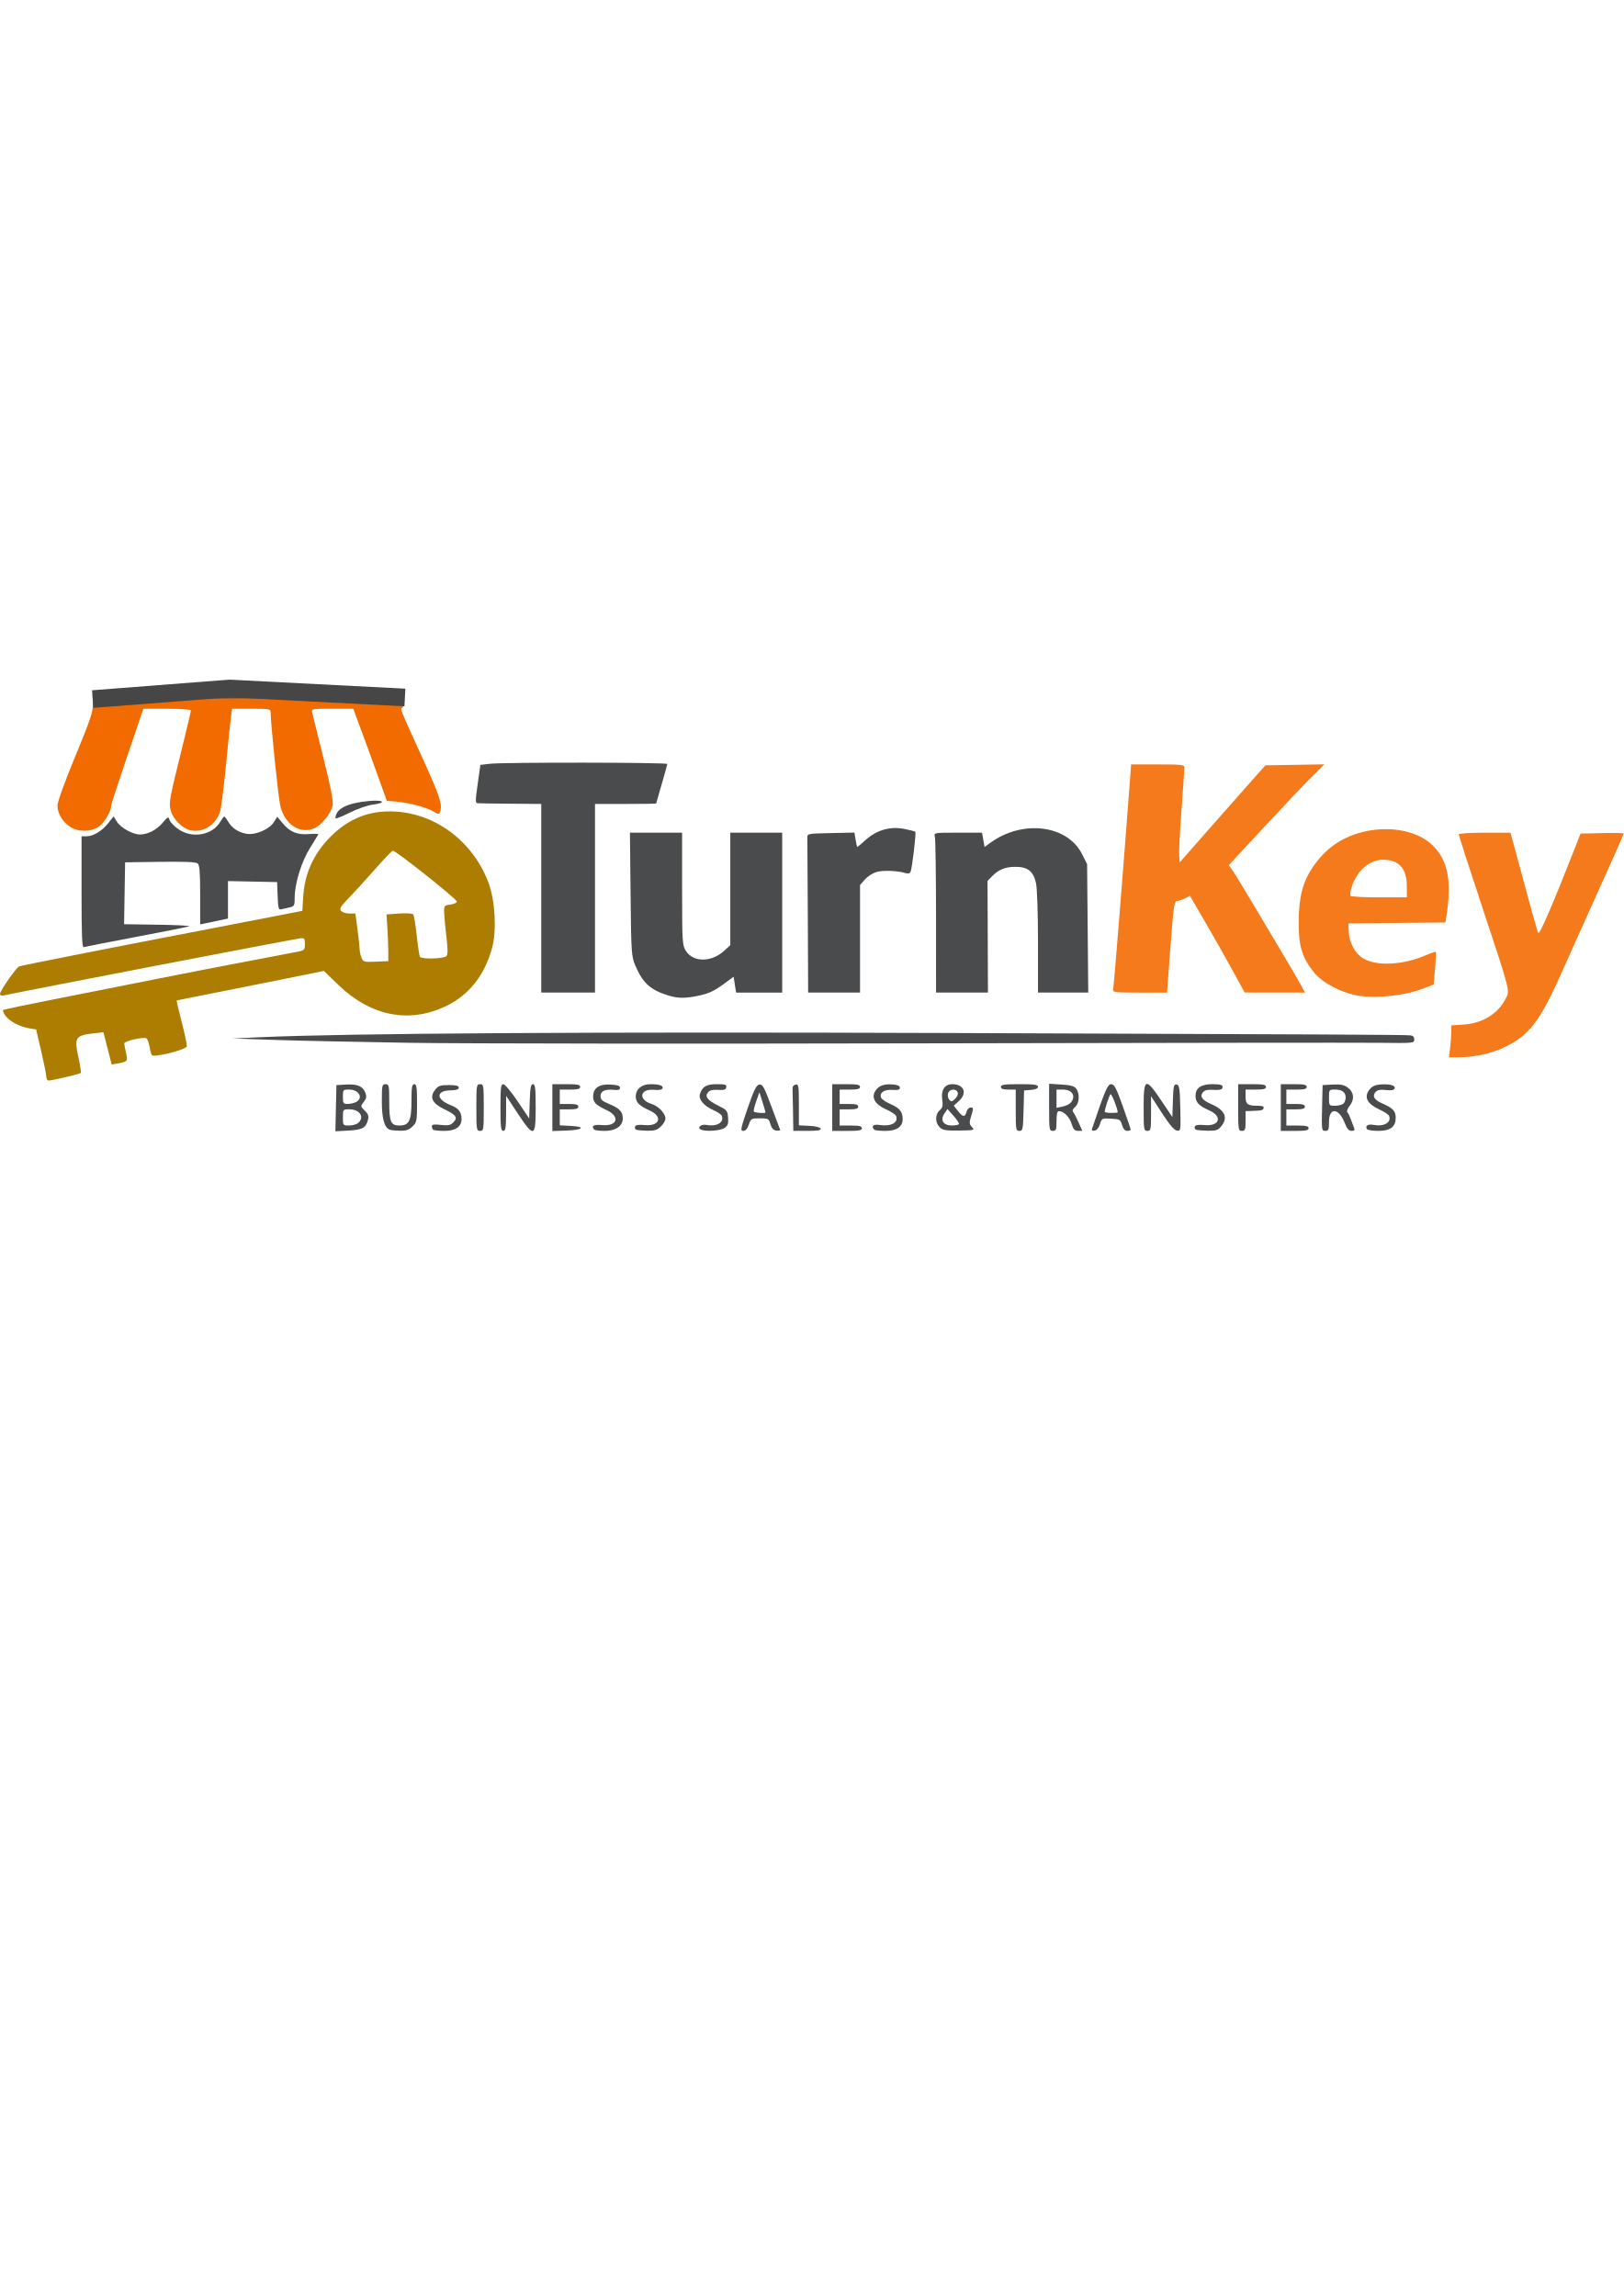
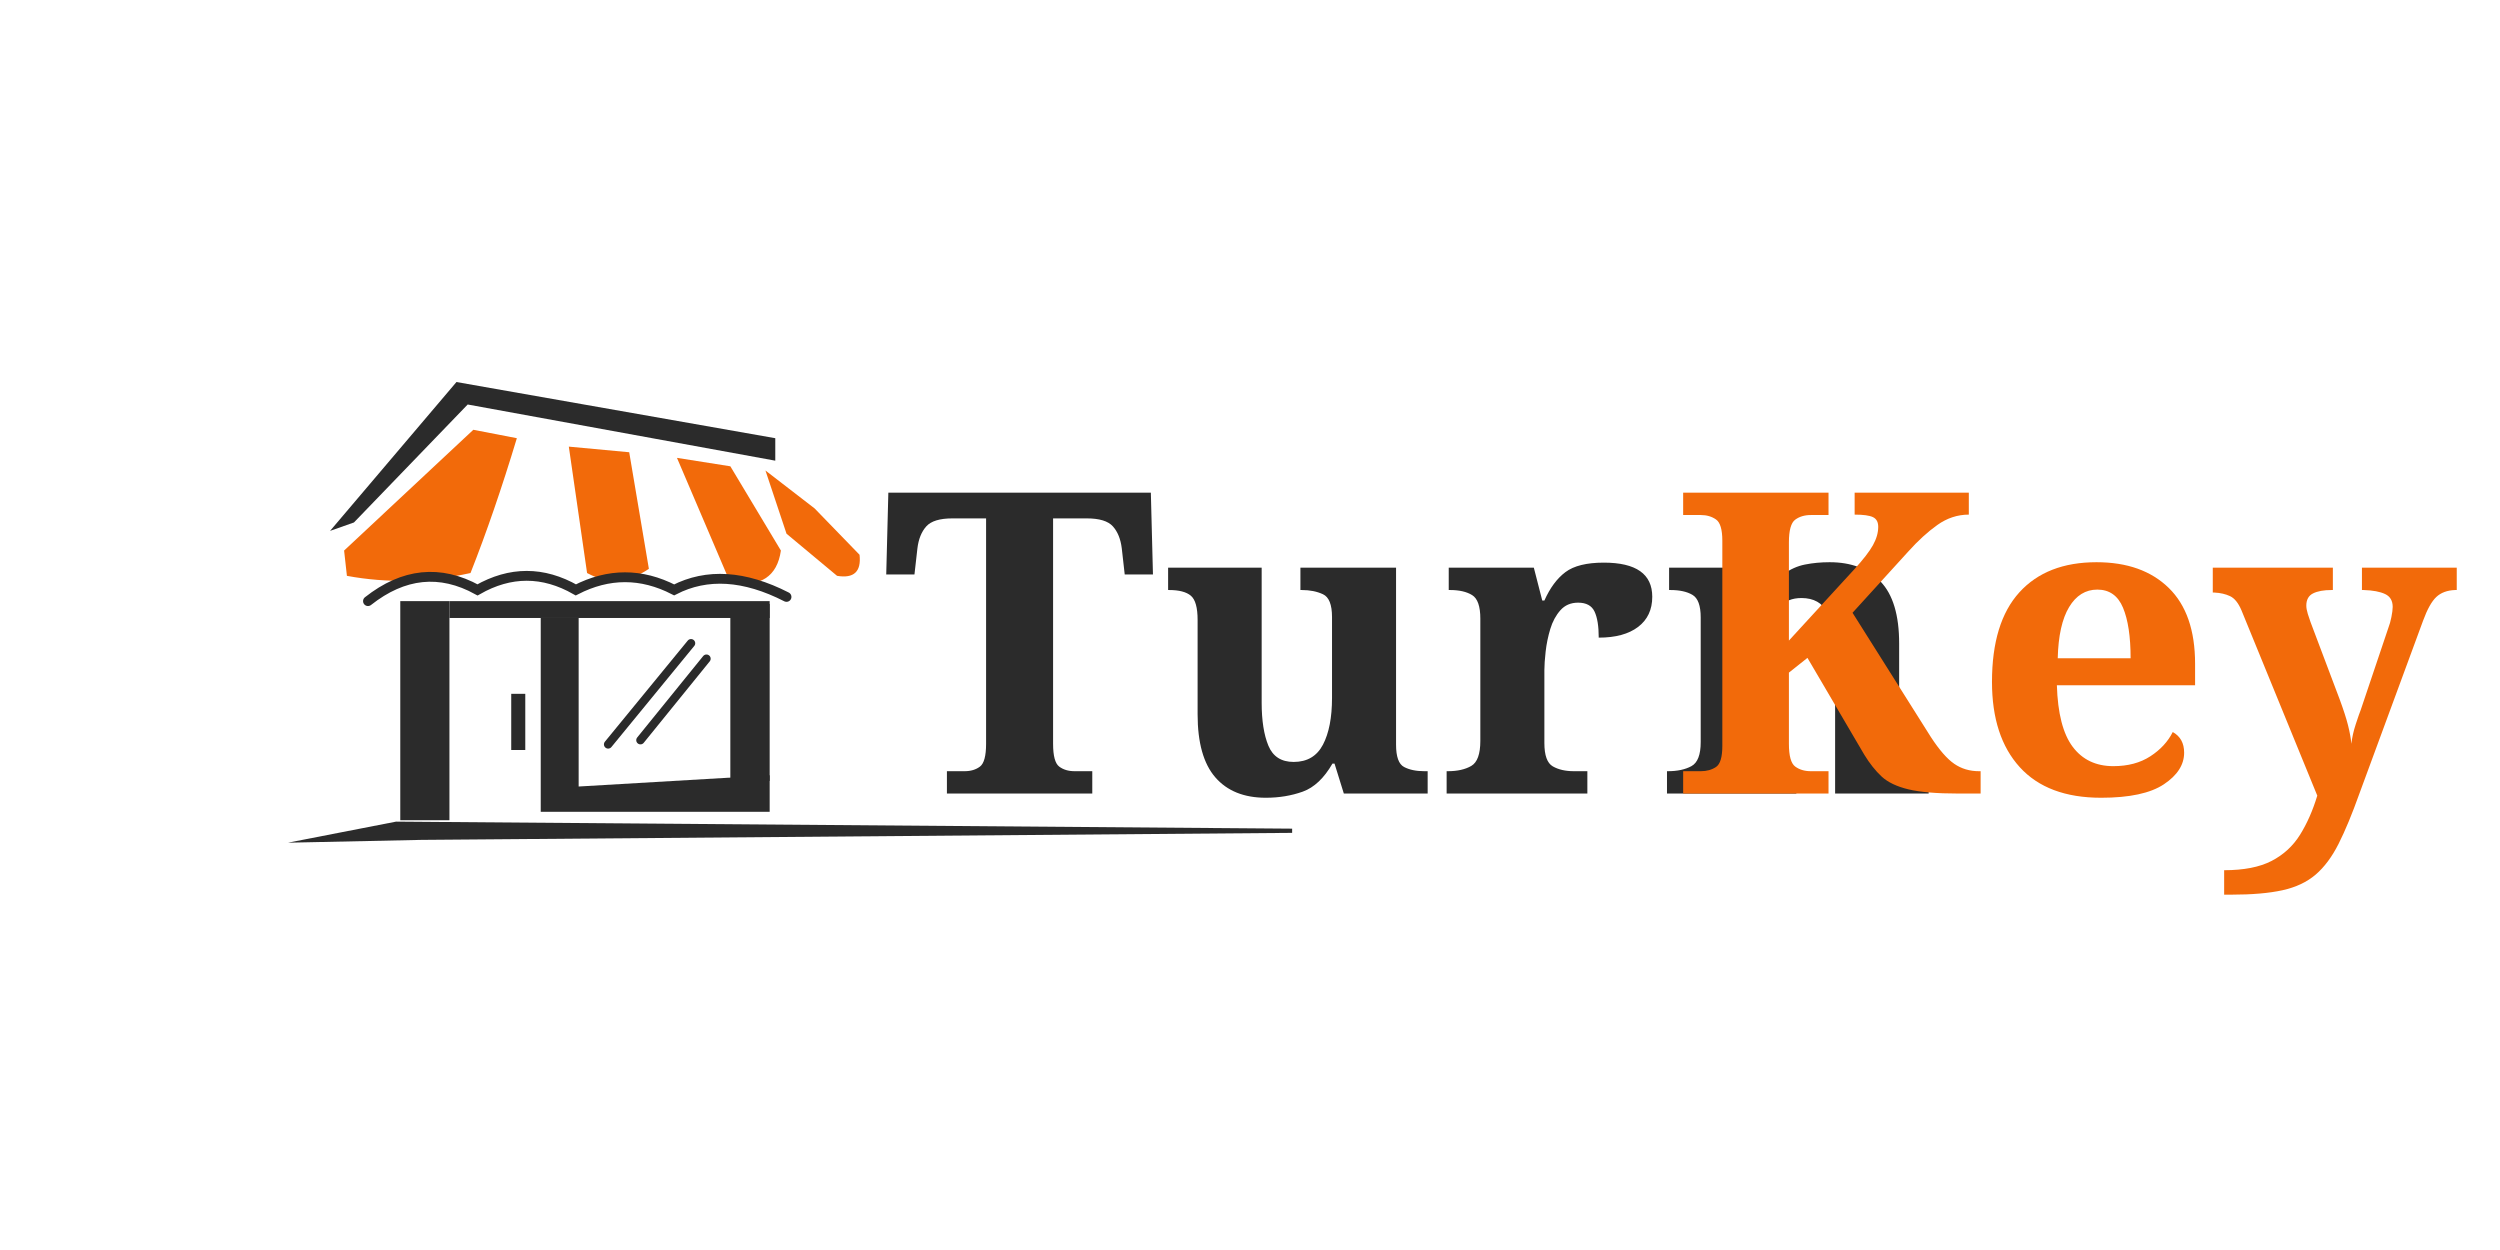
- <svg xmlns="http://www.w3.org/2000/svg" width="210mm" height="297mm" viewBox="0 0 210 297" version="1.1" id="svg1" xml:space="preserve">
-   <defs id="defs1">
-     <linearGradient id="swatch379">
-       <stop style="stop-color:#000000;stop-opacity:1;" offset="0" id="stop379" />
-     </linearGradient>
-     <linearGradient id="swatch368">
-       <stop style="stop-color:#000000;stop-opacity:1;" offset="0" id="stop368" />
-     </linearGradient>
-     <clipPath clipPathUnits="userSpaceOnUse" id="clipPath1">
-       <rect style="fill:none;stroke:#000000;stroke-width:1.6" id="rect2" width="258.149" height="93.797" x="-48.149" y="20.01" />
-     </clipPath>
+ <svg xmlns="http://www.w3.org/2000/svg" viewBox="0 0 1780 890" width="1780" height="890" role="img" aria-label="TurnKey">
+   <defs>
+     <style>
+ .dark { fill: #2b2b2b; }
+ .orange { fill: #f26a0a; }
+ .word { font-family: 'Playfair Display', 'DM Serif Display', 'Didot', 'Bodoni MT', Georgia, serif; font-weight: 900; font-size: 300px; }
+ </style>
  </defs>
-   <g id="layer1">
-     <path style="fill:#4a4b4c;stroke-width:1.179" d="m 43.391,105.843 c 0,-1.212 1.491,-1.975 4.367,-2.234 1.918,-0.173 2.283,0.241 0.423,0.48 -0.662,0.085 -2.01,0.56 -2.997,1.054 -0.987,0.495 -1.794,0.81 -1.794,0.7 z" id="path48" />
-     <path style="fill:#f16b00;fill-opacity:1;stroke-width:1.179" d="m 9.167,107.016 c -1.01,-0.597 -1.734,-1.762 -1.735,-2.793 -5.399e-4,-0.492 0.914,-3.03 2.304,-6.39 1.968,-4.76 2.3,-5.752 2.271,-6.794 l -0.034,-1.22 h 20.143 20.143 v 0.8 c 0,0.44 -0.103,0.861 -0.229,0.937 -0.288,0.173 -0.392,-0.086 2.549,6.364 2.327,5.102 2.686,6.2 2.328,7.105 -0.131,0.331 -0.227,0.322 -0.899,-0.078 -0.89,-0.53 -3.157,-1.125 -4.804,-1.26 l -1.175,-0.097 -1.366,-3.806 c -0.752,-2.093 -1.608,-4.434 -1.903,-5.2 -0.295,-0.767 -0.653,-1.734 -0.795,-2.15 l -0.258,-0.755 h -2.721 c -2.697,0 -2.72,0.005 -2.603,0.523 0.065,0.288 0.72,2.928 1.456,5.868 0.879,3.515 1.29,5.594 1.199,6.073 -0.204,1.074 -1.467,2.626 -2.468,3.031 -1.83,0.741 -3.778,-0.59 -4.325,-2.956 -0.252,-1.092 -1.246,-10.714 -1.246,-12.063 0,-0.447 -0.143,-0.474 -2.49,-0.474 h -2.49 l -0.141,0.988 c -0.077,0.543 -0.362,3.288 -0.632,6.1 -0.27,2.812 -0.613,5.564 -0.762,6.117 -0.48,1.784 -2.238,2.91 -3.908,2.503 -1.021,-0.248 -2.202,-1.445 -2.487,-2.519 -0.28,-1.056 -0.249,-1.222 1.778,-9.429 0.452,-1.83 0.822,-3.425 0.822,-3.544 0,-0.121 -1.343,-0.216 -3.073,-0.216 h -3.073 l -2.081,6.116 c -1.145,3.364 -2.084,6.265 -2.087,6.449 -0.012,0.778 -0.975,2.328 -1.719,2.767 -1.014,0.599 -2.485,0.602 -3.492,0.007 z" id="path47" />
-     <path style="fill:#4a4b4c;stroke-width:1.179" d="m 10.548,115.406 v -7.229 l 0.659,-8.6e-4 c 0.875,-10e-4 2.01,-0.696 2.823,-1.729 l 0.661,-0.84 0.436,0.695 c 0.492,0.785 2.044,1.643 2.97,1.643 1.011,0 2.148,-0.584 2.932,-1.506 0.698,-0.821 0.746,-0.84 0.901,-0.365 0.09,0.276 0.603,0.81 1.139,1.186 1.768,1.241 4.398,0.782 5.411,-0.946 0.223,-0.38 0.459,-0.691 0.525,-0.691 0.066,0 0.298,0.304 0.516,0.676 0.497,0.846 1.347,1.396 2.421,1.565 1.121,0.176 2.907,-0.601 3.481,-1.516 l 0.438,-0.698 0.656,0.797 c 0.964,1.171 1.91,1.568 3.441,1.445 0.707,-0.057 1.256,-0.042 1.219,0.032 -0.037,0.075 -0.524,0.871 -1.082,1.77 -1.115,1.794 -1.981,4.6 -1.981,6.415 0,1.033 -0.052,1.131 -0.659,1.263 -0.363,0.078 -0.843,0.19 -1.068,0.249 -0.356,0.093 -0.418,-0.128 -0.479,-1.706 l -0.07,-1.813 -3.176,-0.065 -3.176,-0.065 v 2.424 2.424 l -1.259,0.269 c -0.692,0.148 -1.501,0.317 -1.798,0.376 l -0.539,0.107 v -3.81 c 0,-2.956 -0.074,-3.87 -0.331,-4.076 -0.229,-0.184 -1.721,-0.247 -4.854,-0.203 l -4.524,0.063 -0.066,4.003 -0.066,4.003 4.381,0.064 c 2.409,0.035 4.219,0.128 4.021,0.208 -0.198,0.08 -3.271,0.693 -6.829,1.365 -3.558,0.671 -6.606,1.271 -6.772,1.333 -0.24,0.089 -0.303,-1.392 -0.303,-7.116 z" id="path46" />
-     <path style="fill:#f57a1c;fill-opacity:1;stroke-width:1.179" d="m 143.977,127.987 c 0.077,-0.326 1.467,-17.696 2.166,-27.072 l 0.152,-2.033 h 3.445 c 3.121,0 3.445,0.038 3.445,0.407 1.6e-4,0.224 -0.168,2.677 -0.375,5.453 -0.206,2.775 -0.341,5.442 -0.3,5.926 l 0.075,0.88 3.356,-3.821 c 1.846,-2.102 4.336,-4.925 5.534,-6.274 l 2.177,-2.453 3.816,-0.064 3.816,-0.064 -1.703,1.691 c -0.937,0.93 -3.718,3.865 -6.182,6.523 l -4.479,4.832 0.457,0.629 c 0.251,0.346 1.481,2.354 2.733,4.463 1.251,2.109 3.056,5.141 4.01,6.739 0.954,1.598 1.942,3.297 2.195,3.776 l 0.461,0.871 -3.9,-0.005 -3.9,-0.005 -1.62,-2.957 c -0.891,-1.627 -2.483,-4.441 -3.538,-6.254 l -1.917,-3.297 -0.657,0.332 c -0.362,0.183 -0.829,0.333 -1.039,0.334 -0.328,0.001 -0.445,0.841 -0.824,5.927 l -0.442,5.926 h -3.529 c -3.238,0 -3.521,-0.034 -3.433,-0.407 z" id="path45" />
-     <path style="fill:#4a4b4c;stroke-width:1.179" d="m 121.059,118.576 c -10e-4,-5.4 -0.068,-10.053 -0.148,-10.341 -0.144,-0.523 -0.143,-0.523 2.979,-0.523 h 3.123 l 0.161,0.926 0.162,0.926 0.759,-0.551 c 4.16,-3.022 9.933,-2.313 11.841,1.454 l 0.664,1.311 0.074,8.308 0.074,8.308 h -3.25 -3.25 v -6.495 c 0,-3.777 -0.108,-6.985 -0.259,-7.666 -0.339,-1.532 -1.064,-2.105 -2.662,-2.105 -1.31,0 -2.19,0.36 -3.04,1.242 l -0.568,0.589 0.029,7.218 0.029,7.218 h -3.357 -3.357 z" id="path44" />
-     <path style="fill:#4a4b4c;stroke-width:1.179" d="m 104.478,118.634 c -0.024,-5.368 -0.051,-9.995 -0.06,-10.283 -0.017,-0.512 0.044,-0.524 3.035,-0.588 l 3.053,-0.065 0.154,0.936 c 0.085,0.515 0.181,0.936 0.213,0.936 0.032,0 0.531,-0.421 1.108,-0.936 1.432,-1.278 3.145,-1.766 4.957,-1.413 0.729,0.142 1.379,0.309 1.443,0.372 0.133,0.129 -0.396,4.626 -0.606,5.156 -0.091,0.23 -0.304,0.293 -0.643,0.19 -1.068,-0.326 -3.006,-0.39 -3.828,-0.127 -0.472,0.151 -1.131,0.589 -1.465,0.974 l -0.607,0.699 v 6.954 6.954 h -3.356 -3.356 z" id="path43" />
-     <path style="fill:#4a4b4c;stroke-width:1.179" d="m 70,116.194 v -12.2 l -3.955,-0.029 c -2.176,-0.016 -4.09,-0.045 -4.255,-0.064 -0.339,-0.04 -0.336,-0.18 0.057,-2.956 l 0.283,-2.003 1.238,-0.144 c 1.778,-0.207 22.933,-0.183 22.933,0.026 0,0.096 -0.324,1.272 -0.719,2.614 -0.396,1.341 -0.719,2.465 -0.719,2.498 0,0.032 -1.78,0.059 -3.955,0.059 h -3.955 v 12.2 12.2 H 73.476 70 Z" id="path42" />
-     <path id="path388" style="fill:#f57a1c;fill-opacity:1;stroke-width:1.179" d="m 178.574,107.272 c -1.575,0.085 -3.188,0.476 -4.646,1.187 -1.589,0.776 -2.98,2.013 -4.094,3.642 -1.371,2.005 -1.871,3.968 -1.872,7.347 -0.001,2.989 0.472,4.485 2.018,6.382 1.131,1.387 3.735,2.709 5.896,2.994 2.504,0.33 5.862,-0.058 8.164,-0.942 l 1.388,-0.534 0.178,-2.073 c 0.098,-1.14 0.142,-2.108 0.097,-2.151 -0.053,-0.039 -0.669,0.171 -1.376,0.472 -2.945,1.252 -6.299,1.408 -8.026,0.373 -1.044,-0.625 -1.817,-2.058 -1.864,-3.453 l -0.036,-1.067 6.273,-0.062 6.272,-0.062 0.133,-0.868 c 0.7,-4.572 0.178,-7.193 -1.819,-9.129 -1.536,-1.489 -4.06,-2.197 -6.685,-2.055 z m 0.381,3.938 c 1.982,0.01 2.994,1.162 2.996,3.416 l 8.8e-4,1.452 h -3.582 c -1.97,0 -3.637,-0.089 -3.706,-0.197 -0.069,-0.108 -0.021,-0.552 0.107,-0.988 0.657,-2.243 2.304,-3.693 4.184,-3.684 z" />
-     <path style="fill:#4a4b4c;stroke-width:1.179" d="m 86.421,128.766 c -2.304,-0.706 -3.317,-1.633 -4.268,-3.902 -0.488,-1.165 -0.521,-1.68 -0.598,-9.193 l -0.082,-7.959 h 3.373 3.373 l 8.98e-4,7.262 c 8.37e-4,6.788 0.031,7.31 0.468,8.004 0.961,1.528 3.319,1.527 4.985,-10e-4 l 0.779,-0.715 v -7.274 -7.274 h 3.356 3.356 v 10.341 10.341 h -2.982 -2.982 l -0.159,-1.026 -0.159,-1.026 -1.086,0.804 c -1.446,1.07 -2.099,1.375 -3.611,1.685 -1.591,0.326 -2.542,0.31 -3.764,-0.064 z" id="path39" />
-     <path style="fill:#4a4b4c;stroke-width:1.179" d="m 53.099,134.895 c -6.724,-0.106 -14.653,-0.276 -17.62,-0.377 l -5.394,-0.184 3.356,-0.156 c 11.291,-0.524 42.999,-0.719 89.538,-0.552 49.42,0.178 58.406,0.223 59.392,0.301 0.375,0.029 0.539,0.192 0.539,0.532 0,0.483 -0.065,0.489 -4.495,0.434 -2.472,-0.031 -28.929,6e-5 -58.793,0.069 -29.864,0.069 -59.8,0.038 -66.524,-0.068 z" id="path38" />
-     <path style="fill:#f57a1c;fill-opacity:1;stroke-width:1.179" d="m 187.551,135.54 c 0.083,-0.671 0.152,-1.598 0.153,-2.06 l 0.001,-0.84 1.62,-0.112 c 2.402,-0.167 4.362,-1.361 5.367,-3.269 0.613,-1.165 0.746,-0.637 -3.044,-12.09 -1.641,-4.961 -2.984,-9.117 -2.984,-9.237 0,-0.125 1.426,-0.218 3.347,-0.218 h 3.347 l 0.235,0.871 c 2.533,9.399 3.211,11.842 3.36,12.099 0.16,0.277 1.873,-3.692 4.645,-10.763 l 0.82,-2.091 2.791,-0.066 c 1.535,-0.036 2.791,-0.011 2.791,0.054 0,0.122 -1.634,3.796 -4.914,11.049 -1.012,2.237 -2.49,5.531 -3.285,7.32 -1.792,4.032 -2.935,5.954 -4.392,7.382 -1.969,1.931 -5.404,3.191 -8.702,3.191 h -1.308 z" id="path37" />
-     <path id="path36" style="fill:#ad7d02;fill-opacity:1;stroke-width:1.179" d="m 50.03,104.961 c -2.79,0.085 -5.2,1.166 -7.268,3.257 -2.232,2.256 -3.369,4.774 -3.556,7.87 l -0.105,1.733 -3.308,0.649 c -1.82,0.357 -6.816,1.322 -11.101,2.145 -10.775,2.07 -21.866,4.264 -22.215,4.394 C 2.105,125.146 0,128.175 0,128.571 c 0,0.188 0.199,0.255 0.539,0.182 3.293,-0.703 37.366,-7.264 38.297,-7.375 0.538,-0.064 0.599,0.011 0.599,0.733 0,0.731 -0.077,0.82 -0.839,0.98 -0.461,0.096 -3.374,0.653 -6.472,1.236 -3.098,0.583 -8.223,1.578 -11.387,2.211 -3.164,0.633 -8.986,1.788 -12.937,2.567 -3.951,0.779 -7.27,1.468 -7.376,1.531 -0.106,0.063 0.024,0.408 0.287,0.767 0.538,0.732 1.866,1.424 3.125,1.627 l 0.839,0.136 0.649,2.784 c 0.357,1.531 0.654,3.02 0.66,3.308 0.006,0.287 0.145,0.521 0.31,0.52 0.434,-0.002 4.013,-0.847 4.149,-0.979 0.063,-0.061 -0.049,-0.867 -0.249,-1.789 -0.627,-2.888 -0.517,-3.065 2.069,-3.362 l 1.114,-0.128 0.533,2.09 0.532,2.089 0.871,-0.149 c 1.173,-0.202 1.242,-0.297 0.985,-1.372 -0.122,-0.511 -0.225,-1.053 -0.228,-1.203 -0.006,-0.309 2.492,-0.882 2.867,-0.658 0.133,0.08 0.309,0.543 0.389,1.029 0.08,0.486 0.218,0.997 0.306,1.135 0.231,0.362 4.442,-0.689 4.528,-1.131 0.036,-0.184 -0.256,-1.585 -0.65,-3.112 -0.393,-1.528 -0.692,-2.795 -0.664,-2.815 0.028,-0.021 1.777,-0.374 3.886,-0.786 2.11,-0.412 6.383,-1.265 9.495,-1.896 l 5.659,-1.147 1.893,1.828 c 4.173,4.03 9.145,5.004 13.902,2.726 2.981,-1.428 5.015,-4.003 5.973,-7.563 0.588,-2.185 0.387,-6.032 -0.433,-8.285 -1.92,-5.278 -6.635,-8.948 -11.968,-9.314 -0.414,-0.028 -0.821,-0.037 -1.22,-0.025 z m 0.769,5.075 c 0.411,0 8.294,6.264 8.294,6.591 0,0.145 -0.378,0.316 -0.839,0.381 -0.805,0.112 -0.838,0.154 -0.811,1.046 0.015,0.511 0.147,1.916 0.293,3.122 0.191,1.585 0.191,2.277 0.002,2.498 -0.303,0.353 -3.211,0.431 -3.428,0.091 -0.075,-0.118 -0.26,-1.346 -0.41,-2.73 -0.151,-1.384 -0.355,-2.621 -0.456,-2.749 -0.107,-0.136 -0.862,-0.184 -1.821,-0.116 l -1.639,0.116 0.111,1.626 c 0.061,0.895 0.115,2.254 0.121,3.021 l 0.009,1.395 -1.62,0.069 c -1.554,0.066 -1.629,0.044 -1.858,-0.538 -0.131,-0.334 -0.238,-0.828 -0.238,-1.098 0,-0.271 -0.122,-1.415 -0.271,-2.542 l -0.271,-2.049 h -0.778 c -0.428,0 -0.91,-0.155 -1.072,-0.343 -0.243,-0.284 -0.086,-0.556 0.902,-1.568 0.657,-0.674 2.188,-2.349 3.401,-3.723 1.213,-1.374 2.285,-2.498 2.382,-2.498 z" />
-     <path style="fill:#4a4b4c;stroke-width:1.179" d="m 176.798,146.054 c -0.27,-0.424 0.129,-0.684 0.84,-0.546 1.355,0.263 2.354,-0.313 2.018,-1.163 -0.069,-0.173 -0.652,-0.554 -1.296,-0.846 -1.527,-0.694 -1.982,-1.59 -1.273,-2.514 0.345,-0.45 0.734,-0.645 1.391,-0.699 1.238,-0.101 2.05,0.118 1.895,0.511 -0.089,0.224 -0.422,0.284 -1.14,0.205 -0.741,-0.081 -1.1,-0.011 -1.332,0.259 -0.456,0.532 -0.17,1.016 0.868,1.471 1.389,0.608 1.745,0.986 1.745,1.846 0,1.189 -0.687,1.707 -2.263,1.707 -0.717,0 -1.371,-0.104 -1.453,-0.232 z" id="path34" />
-     <path id="path33" style="fill:#4a4b4c;stroke-width:1.179" d="m 45.276,140.278 c -0.16,-0.002 -0.331,0.002 -0.514,0.013 l -1.251,0.071 -0.067,2.989 -0.068,2.989 1.685,-0.092 c 1.813,-0.099 2.267,-0.351 2.533,-1.402 0.122,-0.481 0.025,-0.756 -0.414,-1.182 -0.563,-0.546 -0.566,-0.565 -0.131,-1.129 0.35,-0.454 0.392,-0.7 0.202,-1.185 -0.291,-0.741 -0.856,-1.059 -1.974,-1.072 z m 127.79,0.002 c -0.194,-0.006 -0.418,-0.002 -0.682,0.012 l -1.327,0.068 -0.07,2.963 c -0.066,2.837 -0.048,2.963 0.414,2.963 0.42,0 0.483,-0.152 0.483,-1.169 0,-1.899 1.255,-1.829 2.02,0.112 0.305,0.773 0.547,1.057 0.902,1.057 0.367,0 0.444,-0.099 0.315,-0.407 -0.093,-0.224 -0.281,-0.72 -0.418,-1.104 -0.136,-0.383 -0.335,-0.792 -0.443,-0.907 -0.108,-0.115 0.014,-0.469 0.272,-0.786 0.673,-0.83 0.603,-1.772 -0.177,-2.367 -0.386,-0.294 -0.707,-0.415 -1.289,-0.435 z m -0.391,0.661 c 0.911,0 1.366,0.349 1.366,1.047 0,0.268 -0.13,0.613 -0.288,0.767 -0.158,0.153 -0.643,0.279 -1.078,0.279 -0.777,0 -0.791,-0.018 -0.791,-1.046 0,-1.028 0.013,-1.047 0.791,-1.047 z m -127.535,9e-4 c 1.288,0 1.902,1.1 0.902,1.618 -0.255,0.132 -0.74,0.24 -1.078,0.24 -0.558,0 -0.615,-0.086 -0.615,-0.929 0,-0.897 0.028,-0.93 0.791,-0.93 z m 0.031,2.556 c 1.332,0 1.995,0.955 1.199,1.726 -0.207,0.201 -0.747,0.365 -1.199,0.365 -0.814,0 -0.822,-0.01 -0.822,-1.046 0,-1.035 0.007,-1.046 0.822,-1.046 z" />
-     <path style="fill:#4a4b4c;stroke-width:1.179" d="M 165.651,143.266 V 140.245 h 1.678 c 1.332,0 1.678,0.072 1.678,0.349 0,0.268 -0.306,0.349 -1.319,0.349 h -1.318 v 0.93 0.93 h 1.199 c 0.906,0 1.199,0.085 1.199,0.349 0,0.263 -0.293,0.349 -1.199,0.349 h -1.199 v 1.046 1.046 h 1.438 c 1.119,0 1.438,0.077 1.438,0.349 0,0.279 -0.36,0.349 -1.798,0.349 h -1.798 z" id="path31" />
-     <path style="fill:#4a4b4c;stroke-width:1.179" d="M 160.137,143.266 V 140.245 h 1.798 c 1.438,0 1.798,0.07 1.798,0.349 0,0.268 -0.306,0.349 -1.319,0.349 h -1.319 v 0.905 c 0,1.005 0.244,1.187 1.598,1.187 0.565,0 0.807,0.095 0.74,0.29 -0.107,0.31 -0.197,0.333 -1.498,0.378 l -0.839,0.029 v 1.278 c 0,1.123 -0.058,1.278 -0.479,1.278 -0.455,0 -0.479,-0.155 -0.479,-3.021 z" id="path30" />
-     <path style="fill:#4a4b4c;stroke-width:1.179" d="m 154.697,146.137 c -0.157,-0.062 -0.233,-0.247 -0.168,-0.411 0.082,-0.207 0.467,-0.266 1.254,-0.193 1.951,0.182 2.381,-1.097 0.635,-1.885 -1.399,-0.631 -1.795,-1.054 -1.795,-1.916 0,-0.995 0.718,-1.488 2.171,-1.488 1.18,0 1.455,0.117 1.285,0.547 -0.065,0.164 -0.507,0.238 -1.136,0.19 -0.721,-0.056 -1.123,0.03 -1.342,0.286 -0.473,0.552 -0.141,1.042 1.048,1.552 1.762,0.756 2.215,1.741 1.312,2.854 -0.427,0.526 -0.671,0.61 -1.738,0.594 -0.683,-0.011 -1.37,-0.069 -1.527,-0.131 z" id="path29" />
-     <path style="fill:#4a4b4c;stroke-width:1.179" d="m 147.911,143.266 c 0,-3.857 0.234,-3.949 2.287,-0.894 l 1.429,2.127 0.069,-2.142 c 0.06,-1.876 0.12,-2.132 0.479,-2.066 0.358,0.067 0.419,0.459 0.478,3.053 0.066,2.924 0.058,2.976 -0.444,2.902 -0.348,-0.051 -0.962,-0.772 -1.925,-2.26 l -1.414,-2.184 v 2.242 c 0,2.088 -0.033,2.242 -0.479,2.242 -0.455,0 -0.479,-0.155 -0.479,-3.021 z" id="path28" />
-     <path id="path27" style="fill:#4a4b4c;stroke-width:1.179" d="m 135.685,140.19 v 3.048 c 0,2.893 0.024,3.048 0.479,3.048 0.421,0 0.479,-0.154 0.479,-1.278 0,-0.882 0.095,-1.279 0.306,-1.279 0.622,0 1.366,0.741 1.643,1.636 0.225,0.727 0.401,0.921 0.837,0.921 h 0.553 l -0.484,-1.096 c -0.267,-0.603 -0.583,-1.21 -0.702,-1.349 -0.138,-0.162 -0.046,-0.396 0.254,-0.645 0.555,-0.461 0.629,-1.722 0.14,-2.371 -0.25,-0.331 -0.717,-0.462 -1.917,-0.535 z m -12.532,0.054 c -0.959,0 -1.462,0.755 -1.294,1.943 0.118,0.833 0.058,1.097 -0.326,1.434 -0.604,0.53 -0.604,1.606 0,2.192 0.4,0.388 0.778,0.452 2.519,0.428 1.974,-0.028 2.034,-0.045 1.649,-0.458 -0.34,-0.364 -0.358,-0.563 -0.122,-1.326 0.353,-1.142 0.35,-1.192 -0.077,-1.192 -0.195,0 -0.424,0.266 -0.508,0.591 -0.182,0.704 -0.494,0.648 -1.151,-0.205 l -0.486,-0.63 0.651,-0.584 c 1.14,-1.024 0.684,-2.193 -0.854,-2.193 z m 20.563,0.002 c -0.462,-0.001 -0.786,0.751 -2.481,5.772 v 9.2e-4 c -0.069,0.205 0.051,0.285 0.348,0.231 0.272,-0.049 0.548,-0.39 0.687,-0.847 0.227,-0.747 0.261,-0.763 1.431,-0.696 1.124,0.064 1.212,0.115 1.421,0.824 0.148,0.503 0.371,0.755 0.667,0.755 0.245,0 0.445,-0.075 0.445,-0.168 0,-0.092 -0.459,-1.451 -1.019,-3.019 -0.845,-2.365 -1.1,-2.851 -1.498,-2.852 z m -7.072,0.695 h 0.791 c 1.238,0 1.76,0.819 1.067,1.676 -0.165,0.204 -0.651,0.441 -1.079,0.527 l -0.779,0.157 v -1.181 z m -13.317,0.008 c 0.227,0.01 0.441,0.127 0.533,0.359 0.084,0.211 -0.056,0.562 -0.327,0.825 -0.416,0.404 -0.508,0.416 -0.772,0.108 -0.165,-0.193 -0.23,-0.563 -0.144,-0.825 0.104,-0.317 0.418,-0.48 0.71,-0.467 z m 20.304,0.593 c 0.166,-0.035 0.924,1.871 0.924,2.345 v 9.1e-4 9e-4 l -9.2e-4,9.1e-4 v 9.1e-4 l -9.1e-4,9e-4 c -0.033,0.038 -0.397,0.069 -0.837,0.069 -0.461,0 -0.839,-0.066 -0.839,-0.147 0,-0.327 0.572,-2.074 0.741,-2.263 0.004,-0.004 0.008,-0.007 0.013,-0.008 z m -21.094,1.917 0.796,0.89 c 0.438,0.489 0.747,0.968 0.687,1.064 -0.06,0.096 -0.476,0.175 -0.925,0.175 -1.093,0 -1.524,-0.7 -0.952,-1.545 z" />
-     <path style="fill:#4a4b4c;stroke-width:1.179" d="m 131.37,143.614 v -2.672 h -0.959 c -0.693,0 -0.959,-0.097 -0.959,-0.349 0,-0.287 0.426,-0.349 2.397,-0.349 1.926,0 2.397,0.066 2.397,0.335 0,0.219 -0.311,0.359 -0.899,0.407 l -0.899,0.072 -0.068,2.614 c -0.063,2.423 -0.102,2.614 -0.539,2.614 -0.442,0 -0.472,-0.17 -0.472,-2.672 z" id="path23" />
-     <path style="fill:#4a4b4c;stroke-width:1.179" d="m 113.071,146.132 c -0.45,-0.436 -0.121,-0.739 0.666,-0.615 1.512,0.238 2.496,-0.298 2.151,-1.171 -0.069,-0.173 -0.652,-0.554 -1.296,-0.846 -1.459,-0.662 -1.948,-1.547 -1.347,-2.436 0.442,-0.654 1.142,-0.887 2.33,-0.777 0.522,0.048 0.812,0.198 0.812,0.419 0,0.259 -0.242,0.327 -0.977,0.276 -1.063,-0.074 -1.704,0.374 -1.45,1.016 0.079,0.2 0.629,0.571 1.222,0.826 1.161,0.498 1.564,0.998 1.564,1.939 0,0.997 -0.775,1.526 -2.237,1.526 -0.703,0 -1.35,-0.07 -1.438,-0.155 z" id="path19" />
-     <path style="fill:#4a4b4c;stroke-width:1.179" d="M 107.637,143.266 V 140.245 h 1.798 c 1.438,0 1.798,0.07 1.798,0.349 0,0.268 -0.306,0.349 -1.318,0.349 h -1.319 v 0.93 0.93 h 1.199 c 0.906,0 1.199,0.085 1.199,0.349 0,0.263 -0.293,0.349 -1.199,0.349 h -1.199 v 1.046 1.046 h 1.438 c 1.119,0 1.438,0.077 1.438,0.349 0,0.281 -0.373,0.349 -1.918,0.349 h -1.918 z" id="path18" />
-     <path style="fill:#4a4b4c;stroke-width:1.179" d="m 102.563,143.731 c -0.022,-1.406 -0.049,-2.738 -0.06,-2.96 -0.011,-0.222 0.169,-0.439 0.4,-0.482 0.38,-0.071 0.42,0.174 0.42,2.599 v 2.678 l 1.359,0.07 c 0.819,0.042 1.399,0.185 1.458,0.36 0.073,0.215 -0.372,0.29 -1.719,0.29 h -1.818 z" id="path17" />
-     <path id="path16" style="fill:#4a4b4c;stroke-width:1.179" d="m 98.287,140.286 c -0.025,-1.2e-4 -0.049,0.002 -0.075,0.006 -0.389,0.056 -0.682,0.646 -1.504,3.032 -0.924,2.68 -0.979,2.963 -0.578,2.963 0.294,0 0.537,-0.274 0.72,-0.814 0.265,-0.779 0.326,-0.813 1.423,-0.813 1.087,0 1.156,0.038 1.367,0.755 0.157,0.532 0.388,0.778 0.781,0.833 0.307,0.043 0.519,-0.011 0.471,-0.12 -0.048,-0.109 -0.562,-1.482 -1.143,-3.052 -0.853,-2.307 -1.093,-2.788 -1.462,-2.79 z m -0.065,1.005 0.393,1.262 c 0.216,0.694 0.392,1.296 0.392,1.337 0,0.158 -1.416,0.064 -1.512,-0.101 -0.056,-0.096 0.085,-0.697 0.313,-1.337 z" />
-     <path style="fill:#4a4b4c;stroke-width:1.179" d="m 90.69,146.137 c -0.597,-0.235 -0.043,-0.762 0.659,-0.626 1.347,0.261 2.34,-0.319 2.003,-1.17 -0.07,-0.176 -0.559,-0.509 -1.089,-0.74 -1.21,-0.529 -1.948,-1.4 -1.742,-2.056 0.312,-0.994 0.826,-1.3 2.188,-1.3 1.102,0 1.287,0.061 1.219,0.402 -0.063,0.317 -0.287,0.387 -1.054,0.334 -0.678,-0.048 -1.074,0.048 -1.302,0.315 -0.461,0.538 -0.085,1.022 1.346,1.734 1.092,0.544 1.18,0.653 1.248,1.551 0.059,0.788 -0.028,1.034 -0.473,1.336 -0.513,0.349 -2.338,0.483 -3.002,0.221 z" id="path14" />
-     <path style="fill:#4a4b4c;stroke-width:1.179" d="m 82.3,146.137 c -0.157,-0.062 -0.233,-0.247 -0.168,-0.411 0.082,-0.207 0.467,-0.266 1.254,-0.193 1.951,0.182 2.381,-1.097 0.635,-1.885 -1.355,-0.611 -1.795,-1.056 -1.795,-1.813 0,-0.952 0.762,-1.591 1.898,-1.591 1.168,0 1.7,0.187 1.558,0.548 -0.069,0.175 -0.477,0.243 -1.105,0.185 -1.827,-0.169 -2.077,1.259 -0.318,1.822 0.929,0.297 1.804,1.22 1.804,1.903 0,0.244 -0.265,0.701 -0.588,1.014 -0.469,0.455 -0.822,0.567 -1.738,0.552 -0.632,-0.011 -1.278,-0.069 -1.436,-0.131 z" id="path13" />
-     <path style="fill:#4a4b4c;stroke-width:1.179" d="m 76.872,146.132 c -0.481,-0.467 -0.096,-0.7 0.988,-0.599 1.982,0.185 2.393,-1.084 0.622,-1.918 -1.423,-0.67 -1.77,-1.018 -1.77,-1.771 0,-1.1 0.767,-1.634 2.23,-1.552 0.916,0.051 1.246,0.162 1.246,0.418 0,0.247 -0.204,0.327 -0.701,0.275 -1.213,-0.127 -1.816,0.134 -1.816,0.783 0,0.477 0.21,0.671 1.139,1.052 1.317,0.54 1.738,0.987 1.738,1.844 0,0.988 -0.905,1.623 -2.313,1.623 -0.662,0 -1.275,-0.07 -1.363,-0.155 z" id="path12" />
-     <path style="fill:#4a4b4c;stroke-width:1.179" d="m 71.439,143.276 v -3.031 h 1.798 c 1.438,0 1.798,0.07 1.798,0.349 0,0.268 -0.306,0.349 -1.318,0.349 h -1.318 v 0.93 0.93 h 1.199 c 0.906,0 1.199,0.085 1.199,0.349 0,0.263 -0.293,0.349 -1.199,0.349 h -1.199 v 1.034 1.034 l 1.378,0.07 c 2.021,0.102 1.686,0.523 -0.479,0.602 l -1.858,0.068 z" id="path11" />
-     <path style="fill:#4a4b4c;stroke-width:1.179" d="m 64.726,143.266 c 0,-2.559 0.056,-3.021 0.368,-3.021 0.202,0 1.038,0.998 1.858,2.218 l 1.49,2.218 0.069,-2.218 c 0.055,-1.762 0.141,-2.218 0.42,-2.218 0.29,0 0.351,0.524 0.351,3.021 0,3.874 -0.225,3.947 -2.33,0.753 l -1.491,-2.263 -0.007,2.266 c -0.006,1.856 -0.072,2.266 -0.366,2.266 -0.301,0 -0.36,-0.491 -0.36,-3.021 z" id="path10" />
-     <path style="fill:#4a4b4c;stroke-width:1.179" d="m 61.61,143.266 c 0,-2.866 0.025,-3.021 0.479,-3.021 0.455,0 0.479,0.155 0.479,3.021 0,2.866 -0.025,3.021 -0.479,3.021 -0.455,0 -0.479,-0.155 -0.479,-3.021 z" id="path9" />
-     <path style="fill:#4a4b4c;stroke-width:1.179" d="m 56.016,146.132 c -0.088,-0.085 -0.16,-0.289 -0.16,-0.454 0,-0.221 0.302,-0.264 1.153,-0.166 0.893,0.103 1.245,0.044 1.558,-0.26 0.698,-0.677 0.485,-1.007 -1.153,-1.793 -1.514,-0.726 -1.886,-1.516 -1.159,-2.459 0.43,-0.559 0.654,-0.639 1.784,-0.639 0.958,0 1.293,0.086 1.293,0.331 0,0.233 -0.31,0.336 -1.051,0.349 -1.929,0.032 -1.913,1.172 0.026,1.925 1.006,0.39 1.385,0.881 1.385,1.796 0,0.997 -0.775,1.526 -2.237,1.526 -0.703,0 -1.35,-0.07 -1.438,-0.155 z" id="path8" />
-     <path style="fill:#4a4b4c;stroke-width:1.179" d="m 50.398,146.132 c -0.689,-0.269 -1.014,-1.443 -1.014,-3.667 0,-2.064 0.033,-2.219 0.479,-2.219 0.446,0 0.479,0.155 0.479,2.223 0,2.661 0.194,3.122 1.313,3.122 1.263,0 1.563,-0.612 1.563,-3.189 0,-1.761 0.066,-2.156 0.36,-2.156 0.297,0 0.36,0.427 0.36,2.451 0,2.292 -0.038,2.487 -0.588,3.021 -0.451,0.437 -0.829,0.566 -1.618,0.552 -0.566,-0.011 -1.167,-0.072 -1.334,-0.137 z" id="path7" />
-     <path id="path49" style="fill:#4a4b4c;fill-opacity:1;stroke:#464646;stroke-width:2.283;stroke-opacity:1" d="m 11.991,90.429 17.675,-1.37 22.701,1.164" />
+   <path class="dark" d="M325 272 L552 312 L552 328 L333 288 L252 372 L235 378 Z" />
+   <g class="orange">
+     <path d="M245 392 Q290 350 337 306 L368 312 Q352 365 335 408 Q290 418 247 410 Z" />
+     <path d="M405 318 L448 322 L462 405 Q440 420 418 408 Z" />
+     <path d="M482 326 L520 332 L556 392 Q552 420 520 415 Z" />
+     <path d="M545 335 L580 362 L612 395 Q614 413 596 410 L560 380 Z" />
  </g>
+   <path d="M262 428 Q300 398 340 420 Q375 400 410 420 Q445 402 480 420 Q515 402 560 425" fill="none" stroke="#2b2b2b" stroke-width="7" stroke-linecap="round" />
+   <path class="dark" d="M285 428 L320 428 L320 584 L285 584 Z" />
+   <path class="dark" d="M385 440 L412 440 L412 560 L548 552 L548 578 L385 578 Z" />
+   <path class="dark" d="M520 430 L548 430 L548 556 L520 556 Z" />
+   <path class="dark" d="M320 428 L548 428 L548 440 L320 440 Z" />
+   <rect class="dark" x="364" y="494" width="10" height="40" />
+   <g stroke="#2b2b2b" stroke-width="6" stroke-linecap="round">
+     <line x1="433" y1="530" x2="492" y2="458" />
+     <line x1="456" y1="527" x2="503" y2="469" />
+   </g>
+   <path class="dark" d="M205 600 L282 585 L920 590 L920 593 L300 598 Z" />
+   <text class="word dark" x="628" y="565" textLength="562" lengthAdjust="spacingAndGlyphs">Turn</text>
+   <text class="word orange" x="1190" y="565" textLength="445" lengthAdjust="spacingAndGlyphs">Key</text>
</svg>
